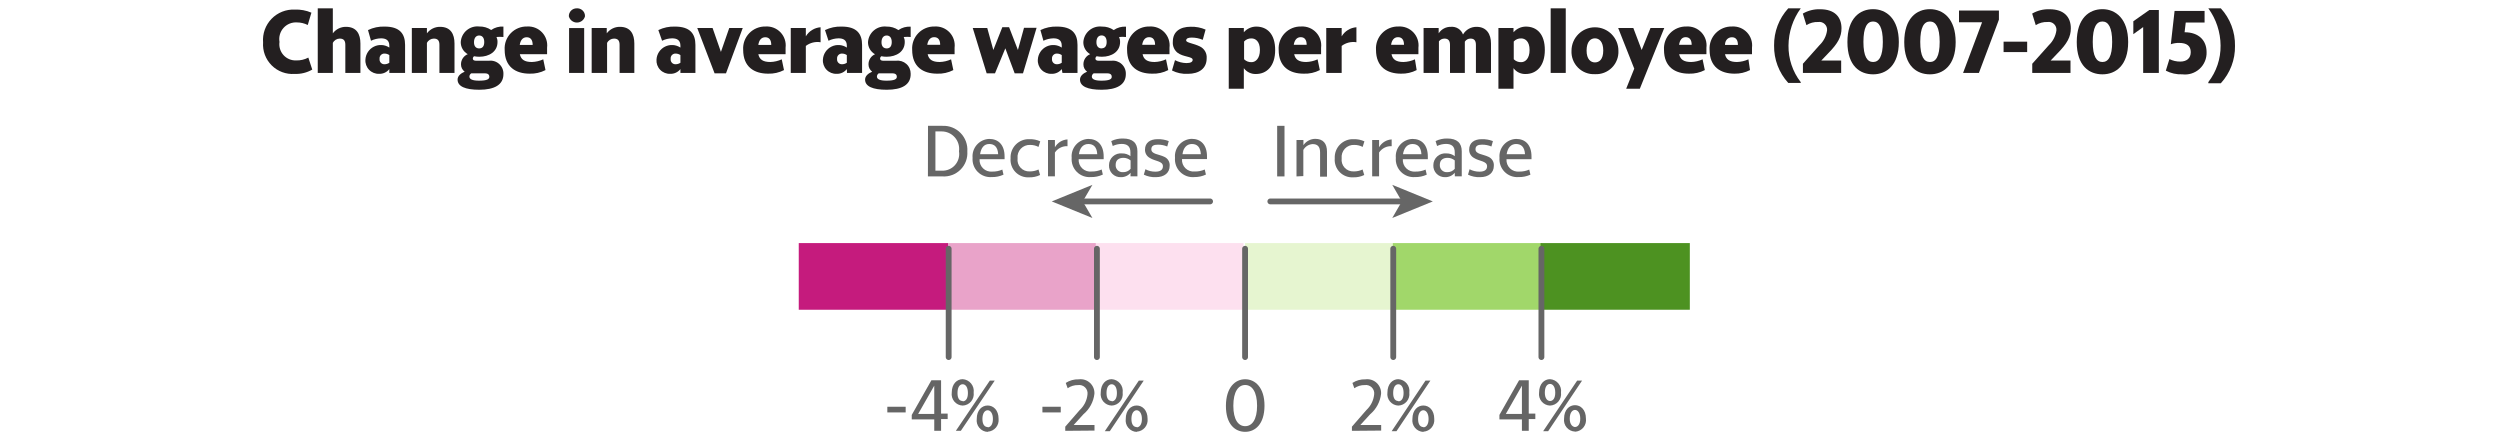
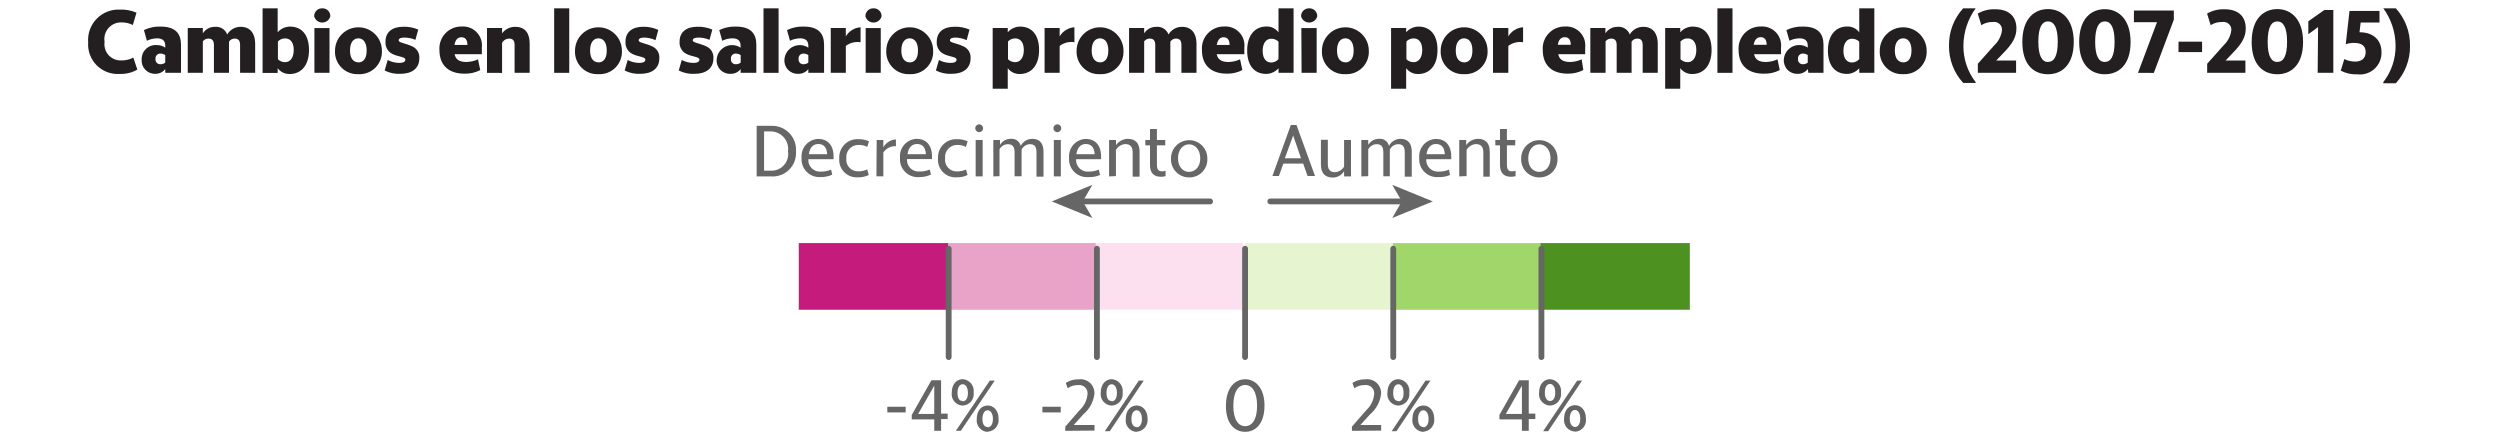
<svg xmlns="http://www.w3.org/2000/svg" viewBox="0 0 300 53">
  <g id="Work_area" data-name="Work area">
    <rect x="131.31" y="29.17" width="17.91" height="8" fill="#fde0ef" />
    <rect x="113.58" y="29.17" width="17.91" height="8" fill="#e9a3c9" />
    <rect x="95.85" y="29.17" width="17.91" height="8" fill="#c51b7d" />
    <rect x="149.41" y="29.17" width="17.91" height="8" fill="#e6f5d0" />
    <rect x="167.14" y="29.17" width="17.91" height="8" fill="#a1d76a" />
    <rect x="184.87" y="29.17" width="17.91" height="8" fill="#4d9221" />
    <line x1="113.84" y1="29.85" x2="113.84" y2="42.85" fill="none" stroke="#666" stroke-linecap="round" stroke-linejoin="round" stroke-width="0.7" />
    <line x1="131.63" y1="29.85" x2="131.63" y2="42.85" fill="none" stroke="#666" stroke-linecap="round" stroke-linejoin="round" stroke-width="0.7" />
    <line x1="149.41" y1="29.85" x2="149.41" y2="42.85" fill="none" stroke="#666" stroke-linecap="round" stroke-linejoin="round" stroke-width="0.7" />
    <line x1="167.19" y1="29.85" x2="167.19" y2="42.85" fill="none" stroke="#666" stroke-linecap="round" stroke-linejoin="round" stroke-width="0.7" />
    <line x1="184.97" y1="29.85" x2="184.97" y2="42.85" fill="none" stroke="#666" stroke-linecap="round" stroke-linejoin="round" stroke-width="0.7" />
    <path d="M106.48,49.49v-.68h2.2v.68Z" fill="#656565" />
    <path d="M112.11,50.33h-2.7v-.54l2.36-4.16h1.16v4h.79v.66h-.79V51.7h-.82Zm0-4.05-1.93,3.39h1.93Z" fill="#656565" />
    <path d="M115.52,48.67a1.37,1.37,0,0,1-1.31-1.56c0-1.05.63-1.61,1.31-1.61a1.42,1.42,0,0,1,1.32,1.61A1.38,1.38,0,0,1,115.52,48.67Zm3.26-3h.59L115.3,51.7h-.6Zm-3.26,2.49c.34,0,.63-.29.63-1s-.29-1.05-.63-1.05-.62.33-.62,1.05S115.18,48.12,115.52,48.12Zm3,3.67a1.38,1.38,0,0,1-1.31-1.57c0-1.05.63-1.6,1.31-1.6s1.31.55,1.31,1.6A1.39,1.39,0,0,1,118.54,51.8Zm0-.55c.32,0,.63-.3.63-1s-.31-1.05-.63-1.05-.63.33-.63,1.05S118.2,51.25,118.54,51.25Z" fill="#656565" />
    <path d="M125.09,49.49v-.68h2.2v.68Z" fill="#656565" />
    <path d="M127.83,51.7v-.5l1.74-2a2.94,2.94,0,0,0,.93-1.87,1,1,0,0,0-1.14-1.12,2.08,2.08,0,0,0-1.24.38l-.23-.64a2.68,2.68,0,0,1,1.56-.43,1.66,1.66,0,0,1,1.88,1.74A3.76,3.76,0,0,1,130,49.72L128.84,51h2.5v.67Z" fill="#656565" />
    <path d="M133.4,48.67a1.37,1.37,0,0,1-1.31-1.56c0-1.05.63-1.61,1.31-1.61a1.42,1.42,0,0,1,1.32,1.61A1.38,1.38,0,0,1,133.4,48.67Zm3.26-3h.59l-4.07,6.07h-.6Zm-3.26,2.49c.34,0,.63-.29.63-1s-.29-1.05-.63-1.05-.62.33-.62,1.05S133.07,48.12,133.4,48.12Zm3,3.67a1.38,1.38,0,0,1-1.31-1.57c0-1.05.63-1.6,1.31-1.6s1.31.55,1.31,1.6A1.39,1.39,0,0,1,136.42,51.8Zm0-.55c.32,0,.63-.3.63-1s-.31-1.05-.63-1.05-.63.33-.63,1.05S136.08,51.25,136.42,51.25Z" fill="#656565" />
    <path d="M149.42,51.82c-1.21,0-2.32-.91-2.31-3.12s1.11-3.19,2.31-3.19,2.33,1,2.32,3.19S150.63,51.82,149.42,51.82Zm0-.68c.82,0,1.43-.77,1.43-2.45s-.61-2.49-1.43-2.49S148,47,148,48.69,148.61,51.14,149.42,51.14Z" fill="#656565" />
    <path d="M162.23,51.7v-.5l1.74-2a2.94,2.94,0,0,0,.93-1.87,1,1,0,0,0-1.14-1.12,2.08,2.08,0,0,0-1.24.38l-.23-.64a2.68,2.68,0,0,1,1.56-.43,1.66,1.66,0,0,1,1.88,1.74,3.76,3.76,0,0,1-1.31,2.45L163.24,51h2.5v.67Z" fill="#656565" />
    <path d="M167.8,48.67a1.37,1.37,0,0,1-1.31-1.56c0-1.05.63-1.61,1.31-1.61a1.42,1.42,0,0,1,1.32,1.61A1.38,1.38,0,0,1,167.8,48.67Zm3.26-3h.59l-4.07,6.07H167Zm-3.26,2.49c.34,0,.63-.29.63-1s-.29-1.05-.63-1.05-.62.33-.62,1.05S167.47,48.12,167.8,48.12Zm3,3.67a1.38,1.38,0,0,1-1.31-1.57c0-1.05.63-1.6,1.31-1.6s1.31.55,1.31,1.6A1.39,1.39,0,0,1,170.82,51.8Zm0-.55c.32,0,.63-.3.63-1s-.31-1.05-.63-1.05-.63.33-.63,1.05S170.48,51.25,170.82,51.25Z" fill="#656565" />
    <path d="M182.63,50.33h-2.7v-.54l2.36-4.16h1.16v4h.79v.66h-.79V51.7h-.82Zm0-4.05-1.93,3.39h1.93Z" fill="#656565" />
    <path d="M186,48.67a1.37,1.37,0,0,1-1.31-1.56c0-1.05.63-1.61,1.31-1.61a1.42,1.42,0,0,1,1.32,1.61A1.38,1.38,0,0,1,186,48.67Zm3.26-3h.59l-4.07,6.07h-.6ZM186,48.12c.34,0,.63-.29.63-1s-.29-1.05-.63-1.05-.62.33-.62,1.05S185.71,48.12,186,48.12Zm3,3.67a1.38,1.38,0,0,1-1.31-1.57c0-1.05.63-1.6,1.31-1.6s1.31.55,1.31,1.6A1.39,1.39,0,0,1,189.07,51.8Zm0-.55c.32,0,.63-.3.63-1s-.31-1.05-.63-1.05-.63.33-.63,1.05S188.72,51.25,189.07,51.25Z" fill="#656565" />
    <line x1="152.44" y1="24.17" x2="168.48" y2="24.17" fill="none" stroke="#666" stroke-linecap="round" stroke-linejoin="round" stroke-width="0.7" />
    <polygon points="171.94 24.17 167.07 26.16 168.22 24.17 167.07 22.18 171.94 24.17" fill="#666" />
    <line x1="129.67" y1="24.17" x2="145.21" y2="24.17" fill="none" stroke="#666" stroke-linecap="round" stroke-linejoin="round" stroke-width="0.7" />
    <polygon points="126.21 24.17 131.09 26.16 129.93 24.17 131.09 22.18 126.21 24.17" fill="#666" />
-     <path d="M111.36,15.1h1.72a2.87,2.87,0,0,1,3,3.07,2.81,2.81,0,0,1-3,3h-1.73Zm.89.67v4.71H113a2,2,0,0,0,2.08-2.32,2.1,2.1,0,0,0-2.1-2.39Z" fill="#666" />
-     <path d="M119,21.25a2.14,2.14,0,0,1-2.29-2.31,2.08,2.08,0,0,1,2-2.27c1.11,0,1.84.73,1.84,2.11v.32h-3a1.39,1.39,0,0,0,1.53,1.49,2.83,2.83,0,0,0,1.2-.24l.14.61A3.2,3.2,0,0,1,119,21.25Zm-1.42-2.75h2.2c-.05-.87-.46-1.22-1.07-1.22S117.73,17.72,117.61,18.5Z" fill="#666" />
-     <path d="M124.81,21a2.81,2.81,0,0,1-1.32.28A2.1,2.1,0,0,1,121.27,19a2.18,2.18,0,0,1,2.28-2.3,2.9,2.9,0,0,1,1.28.26l-.21.67a2.14,2.14,0,0,0-1-.24A1.45,1.45,0,0,0,122.11,19a1.39,1.39,0,0,0,1.45,1.57,2.38,2.38,0,0,0,1.06-.23Z" fill="#666" />
-     <path d="M125.76,16.8h.83v.87a1.86,1.86,0,0,1,1.51-.94v.81a1.72,1.72,0,0,0-1.51.76v2.86h-.83Z" fill="#666" />
-     <path d="M130.89,21.25a2.14,2.14,0,0,1-2.29-2.31,2.08,2.08,0,0,1,2-2.27c1.11,0,1.84.73,1.84,2.11v.32h-3A1.39,1.39,0,0,0,131,20.58a2.83,2.83,0,0,0,1.2-.24l.14.61A3.2,3.2,0,0,1,130.89,21.25Zm-1.42-2.75h2.2c-.05-.87-.46-1.22-1.07-1.22S129.58,17.72,129.47,18.5Z" fill="#666" />
-     <path d="M135.67,20.73a1.45,1.45,0,0,1-1.14.53,1.37,1.37,0,0,1-1.45-1.44,1.42,1.42,0,0,1,1.57-1.41,1.54,1.54,0,0,1,1,.33v-.47c0-.72-.4-1-1.05-1a2.5,2.5,0,0,0-1.07.25l-.18-.59a3,3,0,0,1,1.4-.31c1.18,0,1.74.54,1.74,1.54v3h-.83Zm0-.48v-1a1.34,1.34,0,0,0-.86-.31c-.52,0-.93.24-.93.83a.82.82,0,0,0,.87.89A1.14,1.14,0,0,0,135.67,20.26Z" fill="#666" />
-     <path d="M138.94,17.36c-.49,0-.78.14-.78.55,0,.6.88.58,1.56.91a1.08,1.08,0,0,1,.64,1.08c0,.83-.62,1.36-1.66,1.36a3,3,0,0,1-1.44-.3l.19-.65a2.5,2.5,0,0,0,1.19.29c.68,0,.91-.28.91-.65,0-.64-.95-.59-1.58-1a1.1,1.1,0,0,1-.57-1c0-.81.6-1.25,1.51-1.25a3.5,3.5,0,0,1,1.34.23l-.18.65A2.83,2.83,0,0,0,138.94,17.36Z" fill="#666" />
-     <path d="M143.33,21.25A2.14,2.14,0,0,1,141,18.93a2.08,2.08,0,0,1,2-2.27c1.11,0,1.84.73,1.84,2.11v.32h-3a1.39,1.39,0,0,0,1.53,1.49,2.83,2.83,0,0,0,1.2-.24l.14.61A3.2,3.2,0,0,1,143.33,21.25ZM141.9,18.5h2.2c-.05-.87-.46-1.22-1.07-1.22S142,17.72,141.9,18.5Z" fill="#666" />
-     <path d="M153.26,15.1h.88v6.07h-.88Z" fill="#666" />
-     <path d="M155.58,21.17V16.8h.83v.62a1.74,1.74,0,0,1,1.41-.76c.95,0,1.42.55,1.42,1.54v3h-.83V18.29c0-.7-.31-1-.89-1a1.38,1.38,0,0,0-1.12.7v3.14Z" fill="#666" />
-     <path d="M163.71,21a2.81,2.81,0,0,1-1.32.28A2.1,2.1,0,0,1,160.17,19a2.18,2.18,0,0,1,2.28-2.3,2.9,2.9,0,0,1,1.28.26l-.21.67a2.14,2.14,0,0,0-1-.24A1.45,1.45,0,0,0,161,19a1.39,1.39,0,0,0,1.45,1.57,2.38,2.38,0,0,0,1.06-.23Z" fill="#666" />
-     <path d="M164.66,16.8h.83v.87a1.86,1.86,0,0,1,1.51-.94v.81a1.72,1.72,0,0,0-1.51.76v2.86h-.83Z" fill="#666" />
-     <path d="M169.79,21.25a2.14,2.14,0,0,1-2.29-2.31,2.08,2.08,0,0,1,2-2.27c1.11,0,1.84.73,1.84,2.11v.32h-3a1.39,1.39,0,0,0,1.53,1.49,2.83,2.83,0,0,0,1.2-.24l.14.61A3.2,3.2,0,0,1,169.79,21.25Zm-1.42-2.75h2.2c-.05-.87-.46-1.22-1.07-1.22S168.48,17.72,168.36,18.5Z" fill="#666" />
-     <path d="M174.57,20.73a1.45,1.45,0,0,1-1.14.53A1.37,1.37,0,0,1,172,19.82a1.42,1.42,0,0,1,1.57-1.41,1.54,1.54,0,0,1,1,.33v-.47c0-.72-.4-1-1.05-1a2.5,2.5,0,0,0-1.07.25l-.18-.59a3,3,0,0,1,1.4-.31c1.18,0,1.74.54,1.74,1.54v3h-.83Zm0-.48v-1a1.34,1.34,0,0,0-.86-.31c-.52,0-.93.24-.93.83a.82.82,0,0,0,.87.89A1.14,1.14,0,0,0,174.57,20.26Z" fill="#666" />
-     <path d="M177.84,17.36c-.49,0-.78.14-.78.55,0,.6.88.58,1.56.91a1.08,1.08,0,0,1,.64,1.08c0,.83-.62,1.36-1.66,1.36a3,3,0,0,1-1.44-.3l.19-.65a2.5,2.5,0,0,0,1.19.29c.68,0,.91-.28.91-.65,0-.64-.95-.59-1.58-1a1.1,1.1,0,0,1-.57-1c0-.81.6-1.25,1.51-1.25a3.5,3.5,0,0,1,1.34.23l-.18.65A2.83,2.83,0,0,0,177.84,17.36Z" fill="#666" />
-     <path d="M182.23,21.25a2.14,2.14,0,0,1-2.29-2.31,2.08,2.08,0,0,1,2-2.27c1.11,0,1.84.73,1.84,2.11v.32h-3a1.39,1.39,0,0,0,1.53,1.49,2.83,2.83,0,0,0,1.2-.24l.14.61A3.2,3.2,0,0,1,182.23,21.25ZM180.8,18.5H183c-.05-.87-.46-1.22-1.07-1.22S180.92,17.72,180.8,18.5Z" fill="#666" />
-     <path d="M37.47,8.35a3.89,3.89,0,0,1-2.11.52,3.54,3.54,0,0,1-3.79-3.78,3.65,3.65,0,0,1,3.8-3.94,4.59,4.59,0,0,1,2,.37L36.93,3a2.89,2.89,0,0,0-1.29-.31,2,2,0,0,0-2.1,2.34,1.94,1.94,0,0,0,2,2.22A2.9,2.9,0,0,0,37,6.91Z" fill="#231f20" />
-     <path d="M38.13,8.75V1h1.81V4a1.94,1.94,0,0,1,1.58-.78c1.27,0,1.73.87,1.73,2V8.75H41.44V5.38c0-.51-.2-.75-.67-.75a.94.94,0,0,0-.83.52v3.6Z" fill="#231f20" />
-     <path d="M46.72,8.29a1.49,1.49,0,0,1-1.22.57,1.59,1.59,0,0,1-1.65-1.72,1.85,1.85,0,0,1,2.87-1.43V5.48c0-.71-.48-.88-1-.88a2.83,2.83,0,0,0-1.2.29l-.36-1.28a4.22,4.22,0,0,1,2-.42c1.8,0,2.45.85,2.45,2.2V8.75H46.72Zm0-.77V6.61a1,1,0,0,0-.57-.18.57.57,0,0,0-.6.64.57.57,0,0,0,.6.64A1,1,0,0,0,46.72,7.53Z" fill="#231f20" />
-     <path d="M49.42,8.75V3.36h1.81V4a1.94,1.94,0,0,1,1.58-.78c1.27,0,1.73.87,1.73,2V8.75H52.73V5.38c0-.51-.2-.75-.67-.75a.94.94,0,0,0-.83.52v3.6Z" fill="#231f20" />
-     <path d="M57.51,10.77c-1.68,0-2.6-.4-2.6-1.22,0-.44.39-.75.85-.95a1.06,1.06,0,0,1-.44-.87,1.31,1.31,0,0,1,.81-1.23,1.64,1.64,0,0,1-.84-1.45,2,2,0,0,1,2.23-1.87,2.4,2.4,0,0,1,1.42.42,2.28,2.28,0,0,1,1.47-.41V4.44a4,4,0,0,0-.83,0,1.36,1.36,0,0,1,.12.61c0,1.14-1,1.76-2.18,1.76a3.2,3.2,0,0,1-.63-.06.35.35,0,0,0-.15.28c0,.17.13.26.41.26h1.51A1.55,1.55,0,0,1,60.41,8.9C60.41,10.18,59.32,10.77,57.51,10.77Zm1.21-1.56c0-.2-.11-.41-.54-.41H56.55a.47.47,0,0,0-.22.39c0,.3.33.49,1.14.49C58.45,9.68,58.72,9.5,58.72,9.21ZM57.5,5.81c.3,0,.61-.16.61-.76s-.31-.79-.61-.79-.61.2-.62.79S57.2,5.81,57.5,5.81Z" fill="#231f20" />
-     <path d="M63.56,8.84c-1.67,0-3-.8-3-2.86a2.63,2.63,0,0,1,2.7-2.8,2.27,2.27,0,0,1,2.39,2.55V6.5H62.38c.13.64.56.94,1.44.94a3.53,3.53,0,0,0,1.37-.32l.27,1.29A3.86,3.86,0,0,1,63.56,8.84ZM62.37,5.39h1.55c0-.59-.24-.92-.72-.92S62.45,4.84,62.37,5.39Z" fill="#231f20" />
-     <path d="M69.2,1a.93.93,0,0,1,1,.95,1,1,0,0,1-1.94,0A.93.93,0,0,1,69.2,1Zm-.91,2.37H70.1V8.75H68.29Z" fill="#231f20" />
-     <path d="M71,8.75V3.36h1.81V4a1.94,1.94,0,0,1,1.58-.78c1.27,0,1.73.87,1.73,2V8.75H74.35V5.38c0-.51-.2-.75-.67-.75a.94.94,0,0,0-.83.52v3.6Z" fill="#231f20" />
-     <path d="M81.65,8.29a1.49,1.49,0,0,1-1.22.57,1.59,1.59,0,0,1-1.65-1.72,1.85,1.85,0,0,1,2.87-1.43V5.48c0-.71-.48-.88-1-.88a2.83,2.83,0,0,0-1.2.29L79,3.61a4.22,4.22,0,0,1,2-.42c1.8,0,2.45.85,2.45,2.2V8.75H81.65Zm0-.77V6.61a1,1,0,0,0-.57-.18.57.57,0,0,0-.6.64.57.57,0,0,0,.6.64A1,1,0,0,0,81.65,7.53Z" fill="#231f20" />
-     <path d="M83.67,3.36h1.84l1,2.87,1-2.87h1.62L87.12,8.8H85.75Z" fill="#231f20" />
-     <path d="M92.18,8.84c-1.67,0-3-.8-3-2.86a2.63,2.63,0,0,1,2.7-2.8,2.27,2.27,0,0,1,2.39,2.55V6.5H91c.13.64.56.94,1.44.94a3.53,3.53,0,0,0,1.37-.32l.27,1.29A3.86,3.86,0,0,1,92.18,8.84ZM91,5.39h1.55c0-.59-.24-.92-.72-.92S91.07,4.84,91,5.39Z" fill="#231f20" />
-     <path d="M94.89,8.75V3.36H96.7v1a2.25,2.25,0,0,1,1.77-1.09V5.07a2.3,2.3,0,0,0-1.77.44V8.75Z" fill="#231f20" />
-     <path d="M101.62,8.29a1.49,1.49,0,0,1-1.22.57,1.59,1.59,0,0,1-1.65-1.72,1.85,1.85,0,0,1,2.87-1.43V5.48c0-.71-.48-.88-1-.88a2.83,2.83,0,0,0-1.2.29L99,3.61a4.22,4.22,0,0,1,2-.42c1.8,0,2.45.85,2.45,2.2V8.75h-1.81Zm0-.77V6.61a1,1,0,0,0-.57-.18.57.57,0,0,0-.6.64.57.57,0,0,0,.6.64A1,1,0,0,0,101.62,7.53Z" fill="#231f20" />
-     <path d="M106.41,10.77c-1.68,0-2.6-.4-2.6-1.22,0-.44.39-.75.85-.95a1.06,1.06,0,0,1-.44-.87A1.31,1.31,0,0,1,105,6.51a1.64,1.64,0,0,1-.84-1.45,2,2,0,0,1,2.23-1.87,2.4,2.4,0,0,1,1.42.42,2.28,2.28,0,0,1,1.47-.41V4.44a4,4,0,0,0-.83,0,1.36,1.36,0,0,1,.12.61c0,1.14-1,1.76-2.18,1.76a3.2,3.2,0,0,1-.63-.06.35.35,0,0,0-.15.28c0,.17.13.26.41.26h1.51a1.55,1.55,0,0,1,1.75,1.56C109.31,10.18,108.22,10.77,106.41,10.77Zm1.21-1.56c0-.2-.11-.41-.54-.41h-1.63a.47.47,0,0,0-.22.39c0,.3.33.49,1.14.49C107.35,9.68,107.62,9.5,107.62,9.21ZM106.4,5.81c.3,0,.61-.16.61-.76s-.31-.79-.61-.79-.61.2-.62.79S106.1,5.81,106.4,5.81Z" fill="#231f20" />
-     <path d="M112.46,8.84c-1.67,0-3-.8-3-2.86a2.63,2.63,0,0,1,2.7-2.8,2.27,2.27,0,0,1,2.39,2.55V6.5h-3.23c.13.64.56.94,1.44.94a3.53,3.53,0,0,0,1.37-.32l.27,1.29A3.86,3.86,0,0,1,112.46,8.84Zm-1.19-3.46h1.55c0-.59-.24-.92-.72-.92S111.35,4.84,111.27,5.39Z" fill="#231f20" />
-     <path d="M116.73,3.36h1.74L119.2,6l1.08-2.74h.81L122.15,6l.73-2.66h1.51L122.76,8.8h-1l-1.12-3-1.24,3h-1Z" fill="#231f20" />
-     <path d="M127.41,8.29a1.49,1.49,0,0,1-1.22.57,1.59,1.59,0,0,1-1.65-1.72,1.85,1.85,0,0,1,2.87-1.43V5.48c0-.71-.48-.88-1-.88a2.83,2.83,0,0,0-1.2.29l-.36-1.28a4.22,4.22,0,0,1,2-.42c1.8,0,2.45.85,2.45,2.2V8.75h-1.81Zm0-.77V6.61a1,1,0,0,0-.57-.18.57.57,0,0,0-.6.64.57.57,0,0,0,.6.64A1,1,0,0,0,127.41,7.53Z" fill="#231f20" />
-     <path d="M132.2,10.77c-1.68,0-2.6-.4-2.6-1.22,0-.44.39-.75.85-.95a1.06,1.06,0,0,1-.44-.87,1.31,1.31,0,0,1,.81-1.23A1.64,1.64,0,0,1,130,5.06a2,2,0,0,1,2.23-1.87,2.4,2.4,0,0,1,1.42.42,2.28,2.28,0,0,1,1.47-.41V4.44a4,4,0,0,0-.83,0,1.36,1.36,0,0,1,.12.61c0,1.14-1,1.76-2.18,1.76a3.2,3.2,0,0,1-.63-.06.35.35,0,0,0-.15.28c0,.17.13.26.41.26h1.51A1.55,1.55,0,0,1,135.1,8.9C135.1,10.18,134,10.77,132.2,10.77Zm1.21-1.56c0-.2-.11-.41-.54-.41h-1.63a.47.47,0,0,0-.22.39c0,.3.33.49,1.14.49C133.14,9.68,133.41,9.5,133.41,9.21Zm-1.22-3.41c.3,0,.61-.16.61-.76s-.31-.79-.61-.79-.61.2-.62.79S131.89,5.81,132.19,5.81Z" fill="#231f20" />
-     <path d="M138.25,8.84c-1.67,0-3-.8-3-2.86a2.63,2.63,0,0,1,2.7-2.8,2.27,2.27,0,0,1,2.39,2.55V6.5h-3.23c.13.64.56.94,1.44.94a3.53,3.53,0,0,0,1.37-.32l.27,1.29A3.86,3.86,0,0,1,138.25,8.84Zm-1.19-3.46h1.55c0-.59-.24-.92-.72-.92S137.14,4.84,137.06,5.39Z" fill="#231f20" />
-     <path d="M143,4.51c-.37,0-.66.08-.66.35s.89.34,1.64.71A1.44,1.44,0,0,1,144.8,7c0,1.22-.91,1.86-2.26,1.86a3.73,3.73,0,0,1-1.9-.4L141,7.22a3.08,3.08,0,0,0,1.38.35c.52,0,.74-.16.74-.39,0-.42-1.15-.32-1.84-.87A1.53,1.53,0,0,1,140.74,5c0-1.2.86-1.79,2.14-1.79a4.18,4.18,0,0,1,1.79.34l-.34,1.23A3.36,3.36,0,0,0,143,4.51Z" fill="#231f20" />
-     <path d="M149.26,8.18v2.47h-1.81V3.36h1.81v.51a2,2,0,0,1,1.48-.68c1.32,0,2.28.89,2.28,2.81s-1,2.88-2.31,2.88A1.72,1.72,0,0,1,149.26,8.18ZM151.19,6c0-1.07-.56-1.39-1-1.39a1.13,1.13,0,0,0-.9.37V7.11a1.19,1.19,0,0,0,.9.35C150.63,7.46,151.19,7.07,151.19,6Z" fill="#231f20" />
-     <path d="M156.44,8.84c-1.67,0-3-.8-3-2.86a2.63,2.63,0,0,1,2.7-2.8,2.27,2.27,0,0,1,2.39,2.55V6.5h-3.23c.13.64.56.94,1.44.94a3.53,3.53,0,0,0,1.37-.32l.27,1.29A3.86,3.86,0,0,1,156.44,8.84Zm-1.19-3.46h1.55c0-.59-.24-.92-.72-.92S155.33,4.84,155.25,5.39Z" fill="#231f20" />
-     <path d="M159.15,8.75V3.36H161v1a2.25,2.25,0,0,1,1.77-1.09V5.07a2.3,2.3,0,0,0-1.77.44V8.75Z" fill="#231f20" />
-     <path d="M168.12,8.84c-1.67,0-3-.8-3-2.86a2.63,2.63,0,0,1,2.7-2.8,2.27,2.27,0,0,1,2.39,2.55V6.5h-3.23c.13.64.56.94,1.44.94a3.53,3.53,0,0,0,1.37-.32L170,8.41A3.86,3.86,0,0,1,168.12,8.84Zm-1.19-3.46h1.55c0-.59-.24-.92-.72-.92S167,4.84,166.93,5.39Z" fill="#231f20" />
-     <path d="M170.83,8.75V3.36h1.81V4a1.69,1.69,0,0,1,1.48-.78,1.4,1.4,0,0,1,1.44.92,1.85,1.85,0,0,1,1.63-.92c1.2,0,1.73.88,1.73,2V8.75h-1.81V5.39c0-.51-.2-.76-.65-.76a.79.79,0,0,0-.68.37V8.75H174V5.39c0-.51-.21-.76-.66-.76a.83.83,0,0,0-.67.33V8.75Z" fill="#231f20" />
-     <path d="M181.62,8.18v2.47h-1.81V3.36h1.81v.51a2,2,0,0,1,1.48-.68c1.32,0,2.28.89,2.28,2.81s-1,2.88-2.31,2.88A1.72,1.72,0,0,1,181.62,8.18ZM183.55,6c0-1.07-.56-1.39-1-1.39a1.13,1.13,0,0,0-.9.37V7.11a1.19,1.19,0,0,0,.9.35C183,7.46,183.55,7.07,183.55,6Z" fill="#231f20" />
-     <path d="M186.08,1h1.81V8.75h-1.81Z" fill="#231f20" />
-     <path d="M191.39,8.9a2.68,2.68,0,0,1-2.81-2.81,2.81,2.81,0,1,1,5.63,0A2.68,2.68,0,0,1,191.39,8.9Zm0-1.41c.51,0,1-.35,1-1.42s-.48-1.47-1-1.47-1,.41-1,1.47S190.9,7.49,191.39,7.49Z" fill="#231f20" />
-     <path d="M196.11,8.24l-1.93-4.88H196L197,6l1.06-2.64h1.65l-2.93,7.29h-1.64Z" fill="#231f20" />
-     <path d="M202.68,8.84c-1.67,0-3-.8-3-2.86a2.63,2.63,0,0,1,2.7-2.8,2.27,2.27,0,0,1,2.39,2.55V6.5H201.5c.13.64.56.94,1.44.94a3.53,3.53,0,0,0,1.37-.32l.27,1.29A3.86,3.86,0,0,1,202.68,8.84Zm-1.19-3.46H203c0-.59-.24-.92-.72-.92S201.57,4.84,201.49,5.39Z" fill="#231f20" />
-     <path d="M208.15,8.84c-1.67,0-3-.8-3-2.86a2.63,2.63,0,0,1,2.7-2.8,2.27,2.27,0,0,1,2.39,2.55V6.5H207c.13.64.56.94,1.44.94a3.53,3.53,0,0,0,1.37-.32L210,8.41A3.86,3.86,0,0,1,208.15,8.84ZM207,5.39h1.55c0-.59-.24-.92-.72-.92S207,4.84,207,5.39Z" fill="#231f20" />
-     <path d="M214.62,5.47a7,7,0,0,0,1.47,4.39v.09h-1.5a6.48,6.48,0,0,1-1.7-4.48A6.5,6.5,0,0,1,214.59,1h1.5V1A7.69,7.69,0,0,0,214.62,5.47Z" fill="#231f20" />
-     <path d="M216.35,8.75V7.65l2-2.24a3,3,0,0,0,.9-1.77.93.93,0,0,0-1.07-1,2.42,2.42,0,0,0-1.41.38l-.43-1.39a3.88,3.88,0,0,1,2.08-.52c1.72,0,2.56.91,2.56,2.29,0,1-.42,1.81-1.6,3l-.82.86h2.38V8.75Z" fill="#231f20" />
-     <path d="M224.77,8.92c-1.58,0-3.08-1-3.08-3.87s1.5-3.95,3.08-3.95,3.09,1.14,3.09,3.95S226.36,8.92,224.77,8.92Zm0-1.48c.71,0,1.17-.66,1.17-2.41s-.46-2.45-1.17-2.45-1.16.69-1.16,2.45S224.07,7.44,224.77,7.44Z" fill="#231f20" />
-     <path d="M231.59,8.92c-1.58,0-3.08-1-3.08-3.87S230,1.1,231.59,1.1s3.09,1.14,3.09,3.95S233.18,8.92,231.59,8.92Zm0-1.48c.71,0,1.17-.66,1.17-2.41s-.46-2.45-1.17-2.45-1.16.69-1.16,2.45S230.89,7.44,231.59,7.44Z" fill="#231f20" />
-     <path d="M235.57,8.75l2.28-6.08h-2.77V1.26h4.79v1.1l-2.4,6.39Z" fill="#231f20" />
-     <path d="M240.43,6.25V5h2.83V6.25Z" fill="#231f20" />
-     <path d="M243.87,8.75V7.65l2-2.24a3,3,0,0,0,.9-1.77.93.93,0,0,0-1.07-1,2.42,2.42,0,0,0-1.41.38l-.43-1.39a3.88,3.88,0,0,1,2.08-.52c1.72,0,2.56.91,2.56,2.29,0,1-.42,1.81-1.6,3l-.82.86h2.38V8.75Z" fill="#231f20" />
-     <path d="M252.29,8.92c-1.58,0-3.08-1-3.08-3.87s1.5-3.95,3.08-3.95,3.09,1.14,3.09,3.95S253.88,8.92,252.29,8.92Zm0-1.48c.71,0,1.17-.66,1.17-2.41s-.46-2.45-1.17-2.45-1.16.69-1.16,2.45S251.59,7.44,252.29,7.44Z" fill="#231f20" />
-     <path d="M257.18,3.25,256,4.1V2.55l1.92-1.35h1.14V8.75h-1.88Z" fill="#231f20" />
-     <path d="M259.9,8.48l.43-1.39a2.88,2.88,0,0,0,1.29.3c.78,0,1.27-.39,1.27-1.14s-.49-1.1-1.39-1.1a2.84,2.84,0,0,0-1,.16l0,0,.45-4h3.6V2.7h-2.26l-.14,1.17c1.72,0,2.64,1,2.64,2.38a2.59,2.59,0,0,1-2.91,2.67A3.93,3.93,0,0,1,259.9,8.48Z" fill="#231f20" />
-     <path d="M265,1h1.5a6.5,6.5,0,0,1,1.7,4.51,6.48,6.48,0,0,1-1.7,4.48H265V9.85a7,7,0,0,0,1.47-4.39A7.69,7.69,0,0,0,265,1Z" fill="#231f20" />
+     <path d="M90.8,15.1h1.72a2.87,2.87,0,0,1,3,3.07,2.81,2.81,0,0,1-3,3H90.8Zm.89.67v4.71h.79a2,2,0,0,0,2.08-2.32,2.1,2.1,0,0,0-2.1-2.39Z" fill="#666" />
+     <path d="M98.48,21.25a2.14,2.14,0,0,1-2.29-2.31,2.08,2.08,0,0,1,2-2.27c1.11,0,1.84.73,1.84,2.11v.32H97a1.39,1.39,0,0,0,1.53,1.49,2.83,2.83,0,0,0,1.2-.24l.14.61A3.2,3.2,0,0,1,98.48,21.25ZM97.06,18.5h2.2c-.05-.87-.46-1.22-1.07-1.22S97.17,17.72,97.06,18.5Z" fill="#666" />
+     <path d="M104.26,21a2.81,2.81,0,0,1-1.32.28A2.1,2.1,0,0,1,100.71,19,2.18,2.18,0,0,1,103,16.7a2.9,2.9,0,0,1,1.28.26l-.21.67a2.14,2.14,0,0,0-1-.24A1.45,1.45,0,0,0,101.56,19,1.39,1.39,0,0,0,103,20.56a2.38,2.38,0,0,0,1.06-.23Z" fill="#666" />
+     <path d="M105.2,16.8H106v.87a1.86,1.86,0,0,1,1.51-.94v.81a1.72,1.72,0,0,0-1.51.76v2.86h-.83Z" fill="#666" />
+     <path d="M110.33,21.25A2.14,2.14,0,0,1,108,18.93a2.08,2.08,0,0,1,2-2.27c1.11,0,1.84.73,1.84,2.11v.32h-3a1.39,1.39,0,0,0,1.53,1.49,2.83,2.83,0,0,0,1.2-.24l.14.61A3.2,3.2,0,0,1,110.33,21.25Zm-1.42-2.75h2.2c-.05-.87-.46-1.22-1.07-1.22S109,17.72,108.91,18.5Z" fill="#666" />
+     <path d="M116.11,21a2.81,2.81,0,0,1-1.32.28A2.1,2.1,0,0,1,112.56,19a2.18,2.18,0,0,1,2.28-2.3,2.9,2.9,0,0,1,1.28.26l-.21.67a2.14,2.14,0,0,0-1-.24A1.45,1.45,0,0,0,113.41,19a1.39,1.39,0,0,0,1.45,1.57,2.38,2.38,0,0,0,1.06-.23Z" fill="#666" />
+     <path d="M117.5,14.92a.47.47,0,0,1,0,.94.47.47,0,1,1,0-.94Zm-.42,1.88h.84v4.37h-.84Z" fill="#666" />
+     <path d="M119.2,21.17V16.8H120v.59a1.48,1.48,0,0,1,1.28-.73,1.11,1.11,0,0,1,1.21.85,1.54,1.54,0,0,1,1.39-.85c.89,0,1.34.55,1.34,1.54v3h-.84V18.3c0-.7-.24-1-.79-1a1.16,1.16,0,0,0-1,.65v3.2h-.84V18.3c0-.7-.25-1-.81-1a1.16,1.16,0,0,0-1,.62v3.22Z" fill="#666" />
+     <path d="M126.88,14.92a.47.47,0,0,1,0,.94.47.47,0,1,1,0-.94Zm-.42,1.88h.84v4.37h-.84Z" fill="#666" />
+     <path d="M130.58,21.25a2.14,2.14,0,0,1-2.29-2.31,2.08,2.08,0,0,1,2-2.27c1.11,0,1.84.73,1.84,2.11v.32h-3a1.39,1.39,0,0,0,1.53,1.49,2.83,2.83,0,0,0,1.2-.24L132,21A3.2,3.2,0,0,1,130.58,21.25Zm-1.42-2.75h2.2c-.05-.87-.46-1.22-1.07-1.22S129.28,17.72,129.16,18.5Z" fill="#666" />
+     <path d="M133.09,21.17V16.8h.83v.62a1.74,1.74,0,0,1,1.41-.76c.95,0,1.42.55,1.42,1.54v3h-.83V18.29c0-.7-.31-1-.89-1a1.38,1.38,0,0,0-1.12.7v3.14Z" fill="#666" />
+     <path d="M138,19.81V17.44h-.56V16.8H138V15.48h.83V16.8h1v.64h-1v2.31c0,.64.22.81.63.81a1.43,1.43,0,0,0,.41-.06v.64a2,2,0,0,1-.57.07C138.5,21.21,138,20.8,138,19.81Z" fill="#666" />
+     <path d="M142.69,21.29A2.16,2.16,0,0,1,140.52,19a2.18,2.18,0,1,1,4.36,0A2.15,2.15,0,0,1,142.69,21.29Zm0-.67c.7,0,1.34-.56,1.34-1.62s-.63-1.68-1.34-1.68-1.33.61-1.33,1.68S142,20.63,142.69,20.63Z" fill="#666" />
+     <path d="M154.9,15h.68l2.22,6.12h-.89l-.53-1.49H154l-.53,1.49h-.78Zm.28,1.26-1,2.73h1.94Z" fill="#666" />
+     <path d="M161.29,20.55a1.61,1.61,0,0,1-1.36.76c-.91,0-1.42-.53-1.42-1.53v-3h.83v2.88c0,.71.29,1,.86,1a1.38,1.38,0,0,0,1.09-.66V16.8h.83v4.37h-.83Z" fill="#666" />
+     <path d="M163.36,21.17V16.8h.83v.59a1.48,1.48,0,0,1,1.28-.73,1.11,1.11,0,0,1,1.21.85,1.54,1.54,0,0,1,1.39-.85c.89,0,1.34.55,1.34,1.54v3h-.84V18.3c0-.7-.24-1-.79-1a1.16,1.16,0,0,0-1,.65v3.2H166V18.3c0-.7-.25-1-.81-1a1.16,1.16,0,0,0-1,.62v3.22Z" fill="#666" />
+     <path d="M172.6,21.25a2.14,2.14,0,0,1-2.29-2.31,2.08,2.08,0,0,1,2-2.27c1.11,0,1.84.73,1.84,2.11v.32h-3a1.39,1.39,0,0,0,1.53,1.49,2.83,2.83,0,0,0,1.2-.24L174,21A3.2,3.2,0,0,1,172.6,21.25Zm-1.42-2.75h2.2c-.05-.87-.46-1.22-1.07-1.22S171.3,17.72,171.18,18.5Z" fill="#666" />
+     <path d="M175.11,21.17V16.8h.83v.62a1.74,1.74,0,0,1,1.41-.76c.95,0,1.42.55,1.42,1.54v3H178V18.29c0-.7-.31-1-.89-1a1.38,1.38,0,0,0-1.12.7v3.14Z" fill="#666" />
+     <path d="M180,19.81V17.44h-.56V16.8H180V15.48h.83V16.8h1v.64h-1v2.31c0,.64.22.81.63.81a1.43,1.43,0,0,0,.41-.06v.64a2,2,0,0,1-.57.07C180.52,21.21,180,20.8,180,19.81Z" fill="#666" />
+     <path d="M184.72,21.29A2.16,2.16,0,0,1,182.54,19a2.18,2.18,0,1,1,4.36,0A2.15,2.15,0,0,1,184.72,21.29Zm0-.67c.7,0,1.34-.56,1.34-1.62s-.63-1.68-1.34-1.68-1.33.61-1.33,1.68S184,20.63,184.72,20.63Z" fill="#666" />
+     <path d="M16.48,8.35a3.89,3.89,0,0,1-2.11.52,3.54,3.54,0,0,1-3.79-3.78,3.65,3.65,0,0,1,3.8-3.94,4.59,4.59,0,0,1,2,.37L15.94,3a2.89,2.89,0,0,0-1.29-.31,2,2,0,0,0-2.1,2.34,1.94,1.94,0,0,0,2,2.22A2.9,2.9,0,0,0,16,6.91Z" fill="#231f20" />
+     <path d="M19.83,8.29a1.49,1.49,0,0,1-1.22.57A1.59,1.59,0,0,1,17,7.15a1.68,1.68,0,0,1,1.83-1.74,1.67,1.67,0,0,1,1,.31V5.48c0-.71-.48-.88-1-.88a2.83,2.83,0,0,0-1.2.29l-.36-1.28a4.22,4.22,0,0,1,2-.42c1.8,0,2.45.85,2.45,2.2V8.74H19.83Zm0-.77V6.61a1,1,0,0,0-.57-.18.57.57,0,0,0-.6.64.57.57,0,0,0,.6.64A1,1,0,0,0,19.83,7.52Z" fill="#231f20" />
+     <path d="M22.53,8.74V3.36h1.81V4a1.69,1.69,0,0,1,1.48-.78,1.4,1.4,0,0,1,1.44.92,1.85,1.85,0,0,1,1.63-.92c1.2,0,1.73.88,1.73,2V8.74H28.81V5.39c0-.51-.2-.76-.65-.76a.79.79,0,0,0-.68.37V8.74H25.67V5.39c0-.51-.21-.76-.66-.76a.83.83,0,0,0-.67.33V8.74Z" fill="#231f20" />
+     <path d="M33.32,8.18v.57H31.51V1h1.81V3.87a2,2,0,0,1,1.48-.68c1.32,0,2.28.89,2.28,2.81s-1,2.88-2.31,2.88A1.72,1.72,0,0,1,33.32,8.18ZM35.25,6c0-1.07-.56-1.39-1-1.39a1.13,1.13,0,0,0-.9.37V7.11a1.19,1.19,0,0,0,.9.35C34.69,7.46,35.25,7.07,35.25,6Z" fill="#231f20" />
+     <path d="M38.64,1a.93.93,0,0,1,1,.95,1,1,0,0,1-1.94,0A.93.93,0,0,1,38.64,1Zm-.91,2.37h1.81V8.74H37.73Z" fill="#231f20" />
+     <path d="M43,8.9A2.68,2.68,0,0,1,40.2,6.09a2.81,2.81,0,1,1,5.63,0A2.68,2.68,0,0,1,43,8.9Zm0-1.41c.51,0,1-.35,1-1.42S43.52,4.6,43,4.6,42,5,42,6.07,42.52,7.48,43,7.48Z" fill="#231f20" />
+     <path d="M48.5,4.51c-.37,0-.66.08-.66.35s.89.34,1.64.71A1.44,1.44,0,0,1,50.32,7c0,1.22-.91,1.86-2.26,1.86a3.73,3.73,0,0,1-1.9-.4l.36-1.26a3.08,3.08,0,0,0,1.38.35c.52,0,.74-.16.74-.39,0-.42-1.15-.32-1.84-.87A1.53,1.53,0,0,1,46.26,5c0-1.2.86-1.79,2.14-1.79a4.18,4.18,0,0,1,1.79.34l-.34,1.23A3.36,3.36,0,0,0,48.5,4.51Z" fill="#231f20" />
+     <path d="M55.73,8.84c-1.67,0-3-.8-3-2.86a2.63,2.63,0,0,1,2.7-2.8,2.27,2.27,0,0,1,2.39,2.55V6.5H54.55c.13.64.56.94,1.44.94a3.53,3.53,0,0,0,1.37-.32l.27,1.29A3.86,3.86,0,0,1,55.73,8.84ZM54.54,5.39h1.55c0-.59-.24-.92-.72-.92S54.62,4.84,54.54,5.39Z" fill="#231f20" />
+     <path d="M58.44,8.74V3.36h1.81V4a1.94,1.94,0,0,1,1.58-.78c1.27,0,1.73.87,1.73,2V8.74H61.75V5.38c0-.51-.2-.75-.67-.75a.94.94,0,0,0-.83.52v3.6Z" fill="#231f20" />
+     <path d="M66.5,1h1.81V8.74H66.5Z" fill="#231f20" />
+     <path d="M71.81,8.9A2.68,2.68,0,0,1,69,6.09a2.81,2.81,0,1,1,5.63,0A2.68,2.68,0,0,1,71.81,8.9Zm0-1.41c.51,0,1-.35,1-1.42s-.48-1.47-1-1.47-1,.41-1,1.47S71.32,7.48,71.81,7.48Z" fill="#231f20" />
+     <path d="M77.3,4.51c-.37,0-.66.08-.66.35s.89.34,1.64.71A1.44,1.44,0,0,1,79.12,7c0,1.22-.91,1.86-2.26,1.86a3.73,3.73,0,0,1-1.9-.4l.36-1.26a3.08,3.08,0,0,0,1.38.35c.52,0,.74-.16.74-.39,0-.42-1.15-.32-1.84-.87A1.53,1.53,0,0,1,75.06,5c0-1.2.86-1.79,2.14-1.79A4.18,4.18,0,0,1,79,3.59l-.34,1.23A3.36,3.36,0,0,0,77.3,4.51Z" fill="#231f20" />
+     <path d="M83.79,4.51c-.37,0-.66.08-.66.35s.89.34,1.64.71A1.44,1.44,0,0,1,85.61,7c0,1.22-.91,1.86-2.26,1.86a3.73,3.73,0,0,1-1.9-.4l.36-1.26a3.08,3.08,0,0,0,1.38.35c.52,0,.74-.16.74-.39,0-.42-1.15-.32-1.84-.87A1.53,1.53,0,0,1,81.55,5c0-1.2.86-1.79,2.14-1.79a4.18,4.18,0,0,1,1.79.34l-.34,1.23A3.36,3.36,0,0,0,83.79,4.51Z" fill="#231f20" />
+     <path d="M88.88,8.29a1.49,1.49,0,0,1-1.22.57A1.59,1.59,0,0,1,86,7.15a1.85,1.85,0,0,1,2.87-1.43V5.48c0-.71-.48-.88-1-.88a2.83,2.83,0,0,0-1.2.29l-.36-1.28a4.22,4.22,0,0,1,2-.42c1.8,0,2.45.85,2.45,2.2V8.74H88.88Zm0-.77V6.61a1,1,0,0,0-.57-.18.57.57,0,0,0-.6.64.57.57,0,0,0,.6.64A1,1,0,0,0,88.88,7.52Z" fill="#231f20" />
+     <path d="M91.62,1h1.81V8.74H91.62Z" fill="#231f20" />
+     <path d="M97,8.29a1.49,1.49,0,0,1-1.22.57,1.59,1.59,0,0,1-1.65-1.72A1.85,1.85,0,0,1,97,5.72V5.48c0-.71-.48-.88-1-.88a2.83,2.83,0,0,0-1.2.29l-.36-1.28a4.22,4.22,0,0,1,2-.42c1.8,0,2.45.85,2.45,2.2V8.74H97Zm0-.77V6.61a1,1,0,0,0-.57-.18.57.57,0,0,0-.6.64.57.57,0,0,0,.6.64A1,1,0,0,0,97,7.52Z" fill="#231f20" />
+     <path d="M99.69,8.74V3.36h1.81v1a2.25,2.25,0,0,1,1.77-1.09V5.07a2.3,2.3,0,0,0-1.77.44V8.74Z" fill="#231f20" />
+     <path d="M104.79,1a.93.93,0,0,1,1,.95,1,1,0,0,1-1.94,0A.93.93,0,0,1,104.79,1Zm-.91,2.37h1.81V8.74h-1.81Z" fill="#231f20" />
+     <path d="M109.16,8.9a2.68,2.68,0,0,1-2.81-2.81,2.81,2.81,0,1,1,5.63,0A2.68,2.68,0,0,1,109.16,8.9Zm0-1.41c.51,0,1-.35,1-1.42s-.48-1.47-1-1.47-1,.41-1,1.47S108.67,7.48,109.16,7.48Z" fill="#231f20" />
+     <path d="M114.65,4.51c-.37,0-.66.08-.66.35s.89.34,1.64.71A1.44,1.44,0,0,1,116.47,7c0,1.22-.91,1.86-2.26,1.86a3.73,3.73,0,0,1-1.9-.4l.36-1.26a3.08,3.08,0,0,0,1.38.35c.52,0,.74-.16.74-.39,0-.42-1.15-.32-1.84-.87A1.53,1.53,0,0,1,112.41,5c0-1.2.86-1.79,2.14-1.79a4.18,4.18,0,0,1,1.79.34L116,4.82A3.36,3.36,0,0,0,114.65,4.51Z" fill="#231f20" />
+     <path d="M120.93,8.18v2.47h-1.81V3.36h1.81v.51a2,2,0,0,1,1.48-.68c1.32,0,2.28.89,2.28,2.81s-1,2.88-2.31,2.88A1.72,1.72,0,0,1,120.93,8.18ZM122.86,6c0-1.07-.56-1.39-1-1.39a1.13,1.13,0,0,0-.9.37V7.11a1.19,1.19,0,0,0,.9.35C122.3,7.46,122.86,7.07,122.86,6Z" fill="#231f20" />
+     <path d="M125.35,8.74V3.36h1.81v1a2.25,2.25,0,0,1,1.77-1.09V5.07a2.3,2.3,0,0,0-1.77.44V8.74Z" fill="#231f20" />
+     <path d="M132,8.9a2.68,2.68,0,0,1-2.81-2.81,2.81,2.81,0,1,1,5.63,0A2.68,2.68,0,0,1,132,8.9Zm0-1.41c.51,0,1-.35,1-1.42s-.48-1.47-1-1.47-1,.41-1,1.47S131.53,7.48,132,7.48Z" fill="#231f20" />
+     <path d="M135.49,8.74V3.36h1.81V4a1.69,1.69,0,0,1,1.48-.78,1.4,1.4,0,0,1,1.44.92,1.85,1.85,0,0,1,1.63-.92c1.2,0,1.73.88,1.73,2V8.74h-1.81V5.39c0-.51-.2-.76-.65-.76a.79.79,0,0,0-.68.37V8.74h-1.81V5.39c0-.51-.21-.76-.66-.76a.83.83,0,0,0-.67.33V8.74Z" fill="#231f20" />
+     <path d="M147.23,8.84c-1.67,0-3-.8-3-2.86a2.63,2.63,0,0,1,2.7-2.8,2.27,2.27,0,0,1,2.39,2.55V6.5H146c.13.64.56.94,1.44.94a3.53,3.53,0,0,0,1.37-.32l.27,1.29A3.86,3.86,0,0,1,147.23,8.84ZM146,5.39h1.55c0-.59-.24-.92-.72-.92S146.12,4.84,146,5.39Z" fill="#231f20" />
+     <path d="M153.42,8.19a2,2,0,0,1-1.48.68c-1.32,0-2.28-.89-2.28-2.81s1-2.88,2.31-2.88a1.72,1.72,0,0,1,1.45.7V1h1.81V8.74h-1.81Zm0-1.11V5a1.19,1.19,0,0,0-.9-.35c-.47,0-1,.39-1,1.46s.56,1.39,1,1.39A1.14,1.14,0,0,0,153.42,7.09Z" fill="#231f20" />
+     <path d="M157.07,1a.93.93,0,0,1,1,.95,1,1,0,0,1-1.94,0A.93.93,0,0,1,157.07,1Zm-.91,2.37H158V8.74h-1.81Z" fill="#231f20" />
+     <path d="M161.44,8.9a2.68,2.68,0,0,1-2.81-2.81,2.81,2.81,0,1,1,5.63,0A2.68,2.68,0,0,1,161.44,8.9Zm0-1.41c.51,0,1-.35,1-1.42s-.48-1.47-1-1.47-1,.41-1,1.47S160.95,7.48,161.44,7.48Z" fill="#231f20" />
+     <path d="M168.74,8.18v2.47h-1.81V3.36h1.81v.51a2,2,0,0,1,1.48-.68c1.32,0,2.28.89,2.28,2.81s-1,2.88-2.31,2.88A1.72,1.72,0,0,1,168.74,8.18ZM170.67,6c0-1.07-.56-1.39-1-1.39a1.13,1.13,0,0,0-.9.37V7.11a1.19,1.19,0,0,0,.9.35C170.11,7.46,170.67,7.07,170.67,6Z" fill="#231f20" />
+     <path d="M175.69,8.9a2.68,2.68,0,0,1-2.81-2.81,2.81,2.81,0,1,1,5.63,0A2.68,2.68,0,0,1,175.69,8.9Zm0-1.41c.51,0,1-.35,1-1.42s-.48-1.47-1-1.47-1,.41-1,1.47S175.2,7.48,175.69,7.48Z" fill="#231f20" />
+     <path d="M179.16,8.74V3.36H181v1a2.25,2.25,0,0,1,1.77-1.09V5.07a2.3,2.3,0,0,0-1.77.44V8.74Z" fill="#231f20" />
+     <path d="M188.13,8.84c-1.67,0-3-.8-3-2.86a2.63,2.63,0,0,1,2.7-2.8,2.27,2.27,0,0,1,2.39,2.55V6.5h-3.23c.13.64.56.94,1.44.94a3.53,3.53,0,0,0,1.37-.32L190,8.4A3.86,3.86,0,0,1,188.13,8.84Zm-1.19-3.46h1.55c0-.59-.24-.92-.72-.92S187,4.84,186.94,5.39Z" fill="#231f20" />
+     <path d="M190.84,8.74V3.36h1.81V4a1.69,1.69,0,0,1,1.48-.78,1.4,1.4,0,0,1,1.44.92,1.85,1.85,0,0,1,1.63-.92c1.2,0,1.73.88,1.73,2V8.74h-1.81V5.39c0-.51-.2-.76-.65-.76a.79.79,0,0,0-.68.37V8.74H194V5.39c0-.51-.21-.76-.66-.76a.83.83,0,0,0-.67.33V8.74Z" fill="#231f20" />
+     <path d="M201.63,8.18v2.47h-1.81V3.36h1.81v.51a2,2,0,0,1,1.48-.68c1.32,0,2.28.89,2.28,2.81s-1,2.88-2.31,2.88A1.72,1.72,0,0,1,201.63,8.18ZM203.56,6c0-1.07-.56-1.39-1-1.39a1.13,1.13,0,0,0-.9.37V7.11a1.19,1.19,0,0,0,.9.35C203,7.46,203.56,7.07,203.56,6Z" fill="#231f20" />
+     <path d="M206.09,1h1.81V8.74h-1.81Z" fill="#231f20" />
+     <path d="M211.63,8.84c-1.67,0-3-.8-3-2.86a2.63,2.63,0,0,1,2.7-2.8,2.27,2.27,0,0,1,2.39,2.55V6.5h-3.23c.13.64.56.94,1.44.94a3.53,3.53,0,0,0,1.37-.32l.27,1.29A3.86,3.86,0,0,1,211.63,8.84Zm-1.19-3.46H212c0-.59-.24-.92-.72-.92S210.52,4.84,210.44,5.39Z" fill="#231f20" />
+     <path d="M216.93,8.29a1.49,1.49,0,0,1-1.22.57,1.59,1.59,0,0,1-1.65-1.72,1.85,1.85,0,0,1,2.87-1.43V5.48c0-.71-.48-.88-1-.88a2.83,2.83,0,0,0-1.2.29l-.36-1.28a4.22,4.22,0,0,1,2-.42c1.8,0,2.45.85,2.45,2.2V8.74h-1.81Zm0-.77V6.61a1,1,0,0,0-.57-.18.57.57,0,0,0-.6.64.57.57,0,0,0,.6.64A1,1,0,0,0,216.93,7.52Z" fill="#231f20" />
+     <path d="M223.11,8.19a2,2,0,0,1-1.48.68c-1.32,0-2.28-.89-2.28-2.81s1-2.88,2.31-2.88a1.72,1.72,0,0,1,1.45.7V1h1.81V8.74h-1.81Zm0-1.11V5a1.19,1.19,0,0,0-.9-.35c-.47,0-1,.39-1,1.46s.56,1.39,1,1.39A1.14,1.14,0,0,0,223.11,7.09Z" fill="#231f20" />
+     <path d="M228.38,8.9a2.68,2.68,0,0,1-2.81-2.81,2.81,2.81,0,1,1,5.63,0A2.68,2.68,0,0,1,228.38,8.9Zm0-1.41c.51,0,1-.35,1-1.42s-.48-1.47-1-1.47-1,.41-1,1.47S227.89,7.48,228.38,7.48Z" fill="#231f20" />
+     <path d="M235.61,5.47a7,7,0,0,0,1.47,4.39v.09h-1.5a6.48,6.48,0,0,1-1.7-4.48A6.5,6.5,0,0,1,235.58,1h1.5V1A7.69,7.69,0,0,0,235.61,5.47Z" fill="#231f20" />
+     <path d="M237.34,8.74V7.65l2-2.24a3,3,0,0,0,.9-1.77.93.93,0,0,0-1.07-1,2.42,2.42,0,0,0-1.41.38l-.43-1.39a3.88,3.88,0,0,1,2.08-.52c1.72,0,2.56.91,2.56,2.29,0,1-.42,1.81-1.6,3l-.82.86h2.38V8.74Z" fill="#231f20" />
+     <path d="M245.76,8.91c-1.58,0-3.08-1-3.08-3.87s1.5-3.95,3.08-3.95,3.09,1.14,3.09,3.95S247.35,8.91,245.76,8.91Zm0-1.48c.71,0,1.17-.66,1.17-2.41s-.46-2.45-1.17-2.45S244.6,3.27,244.6,5,245.06,7.44,245.76,7.44Z" fill="#231f20" />
+     <path d="M252.58,8.91c-1.58,0-3.08-1-3.08-3.87S251,1.1,252.58,1.1s3.09,1.14,3.09,3.95S254.17,8.91,252.58,8.91Zm0-1.48c.71,0,1.17-.66,1.17-2.41s-.46-2.45-1.17-2.45-1.16.69-1.16,2.45S251.88,7.44,252.58,7.44Z" fill="#231f20" />
+     <path d="M256.56,8.74l2.28-6.08h-2.77V1.26h4.79v1.1l-2.4,6.39Z" fill="#231f20" />
+     <path d="M261.42,6.25V5h2.83V6.25Z" fill="#231f20" />
+     <path d="M264.86,8.74V7.65l2-2.24a3,3,0,0,0,.9-1.77.93.93,0,0,0-1.07-1,2.42,2.42,0,0,0-1.41.38l-.43-1.39a3.88,3.88,0,0,1,2.08-.52c1.72,0,2.56.91,2.56,2.29,0,1-.42,1.81-1.6,3l-.82.86h2.38V8.74Z" fill="#231f20" />
+     <path d="M273.28,8.91c-1.58,0-3.08-1-3.08-3.87s1.5-3.95,3.08-3.95,3.09,1.14,3.09,3.95S274.87,8.91,273.28,8.91Zm0-1.48c.71,0,1.17-.66,1.17-2.41s-.46-2.45-1.17-2.45-1.16.69-1.16,2.45S272.58,7.44,273.28,7.44Z" fill="#231f20" />
+     <path d="M278.17,3.25,277,4.1V2.55l1.92-1.35H280V8.74h-1.88Z" fill="#231f20" />
+     <path d="M280.89,8.48l.43-1.39a2.88,2.88,0,0,0,1.29.3c.78,0,1.27-.39,1.27-1.14s-.49-1.1-1.39-1.1a2.84,2.84,0,0,0-1,.16l0,0,.45-4h3.6V2.7h-2.26l-.14,1.17c1.72,0,2.64,1,2.64,2.38a2.59,2.59,0,0,1-2.91,2.67A3.93,3.93,0,0,1,280.89,8.48Z" fill="#231f20" />
+     <path d="M286,1h1.5a6.5,6.5,0,0,1,1.7,4.51,6.48,6.48,0,0,1-1.7,4.48H286V9.85a7,7,0,0,0,1.47-4.39A7.69,7.69,0,0,0,286,1Z" fill="#231f20" />
  </g>
</svg>
